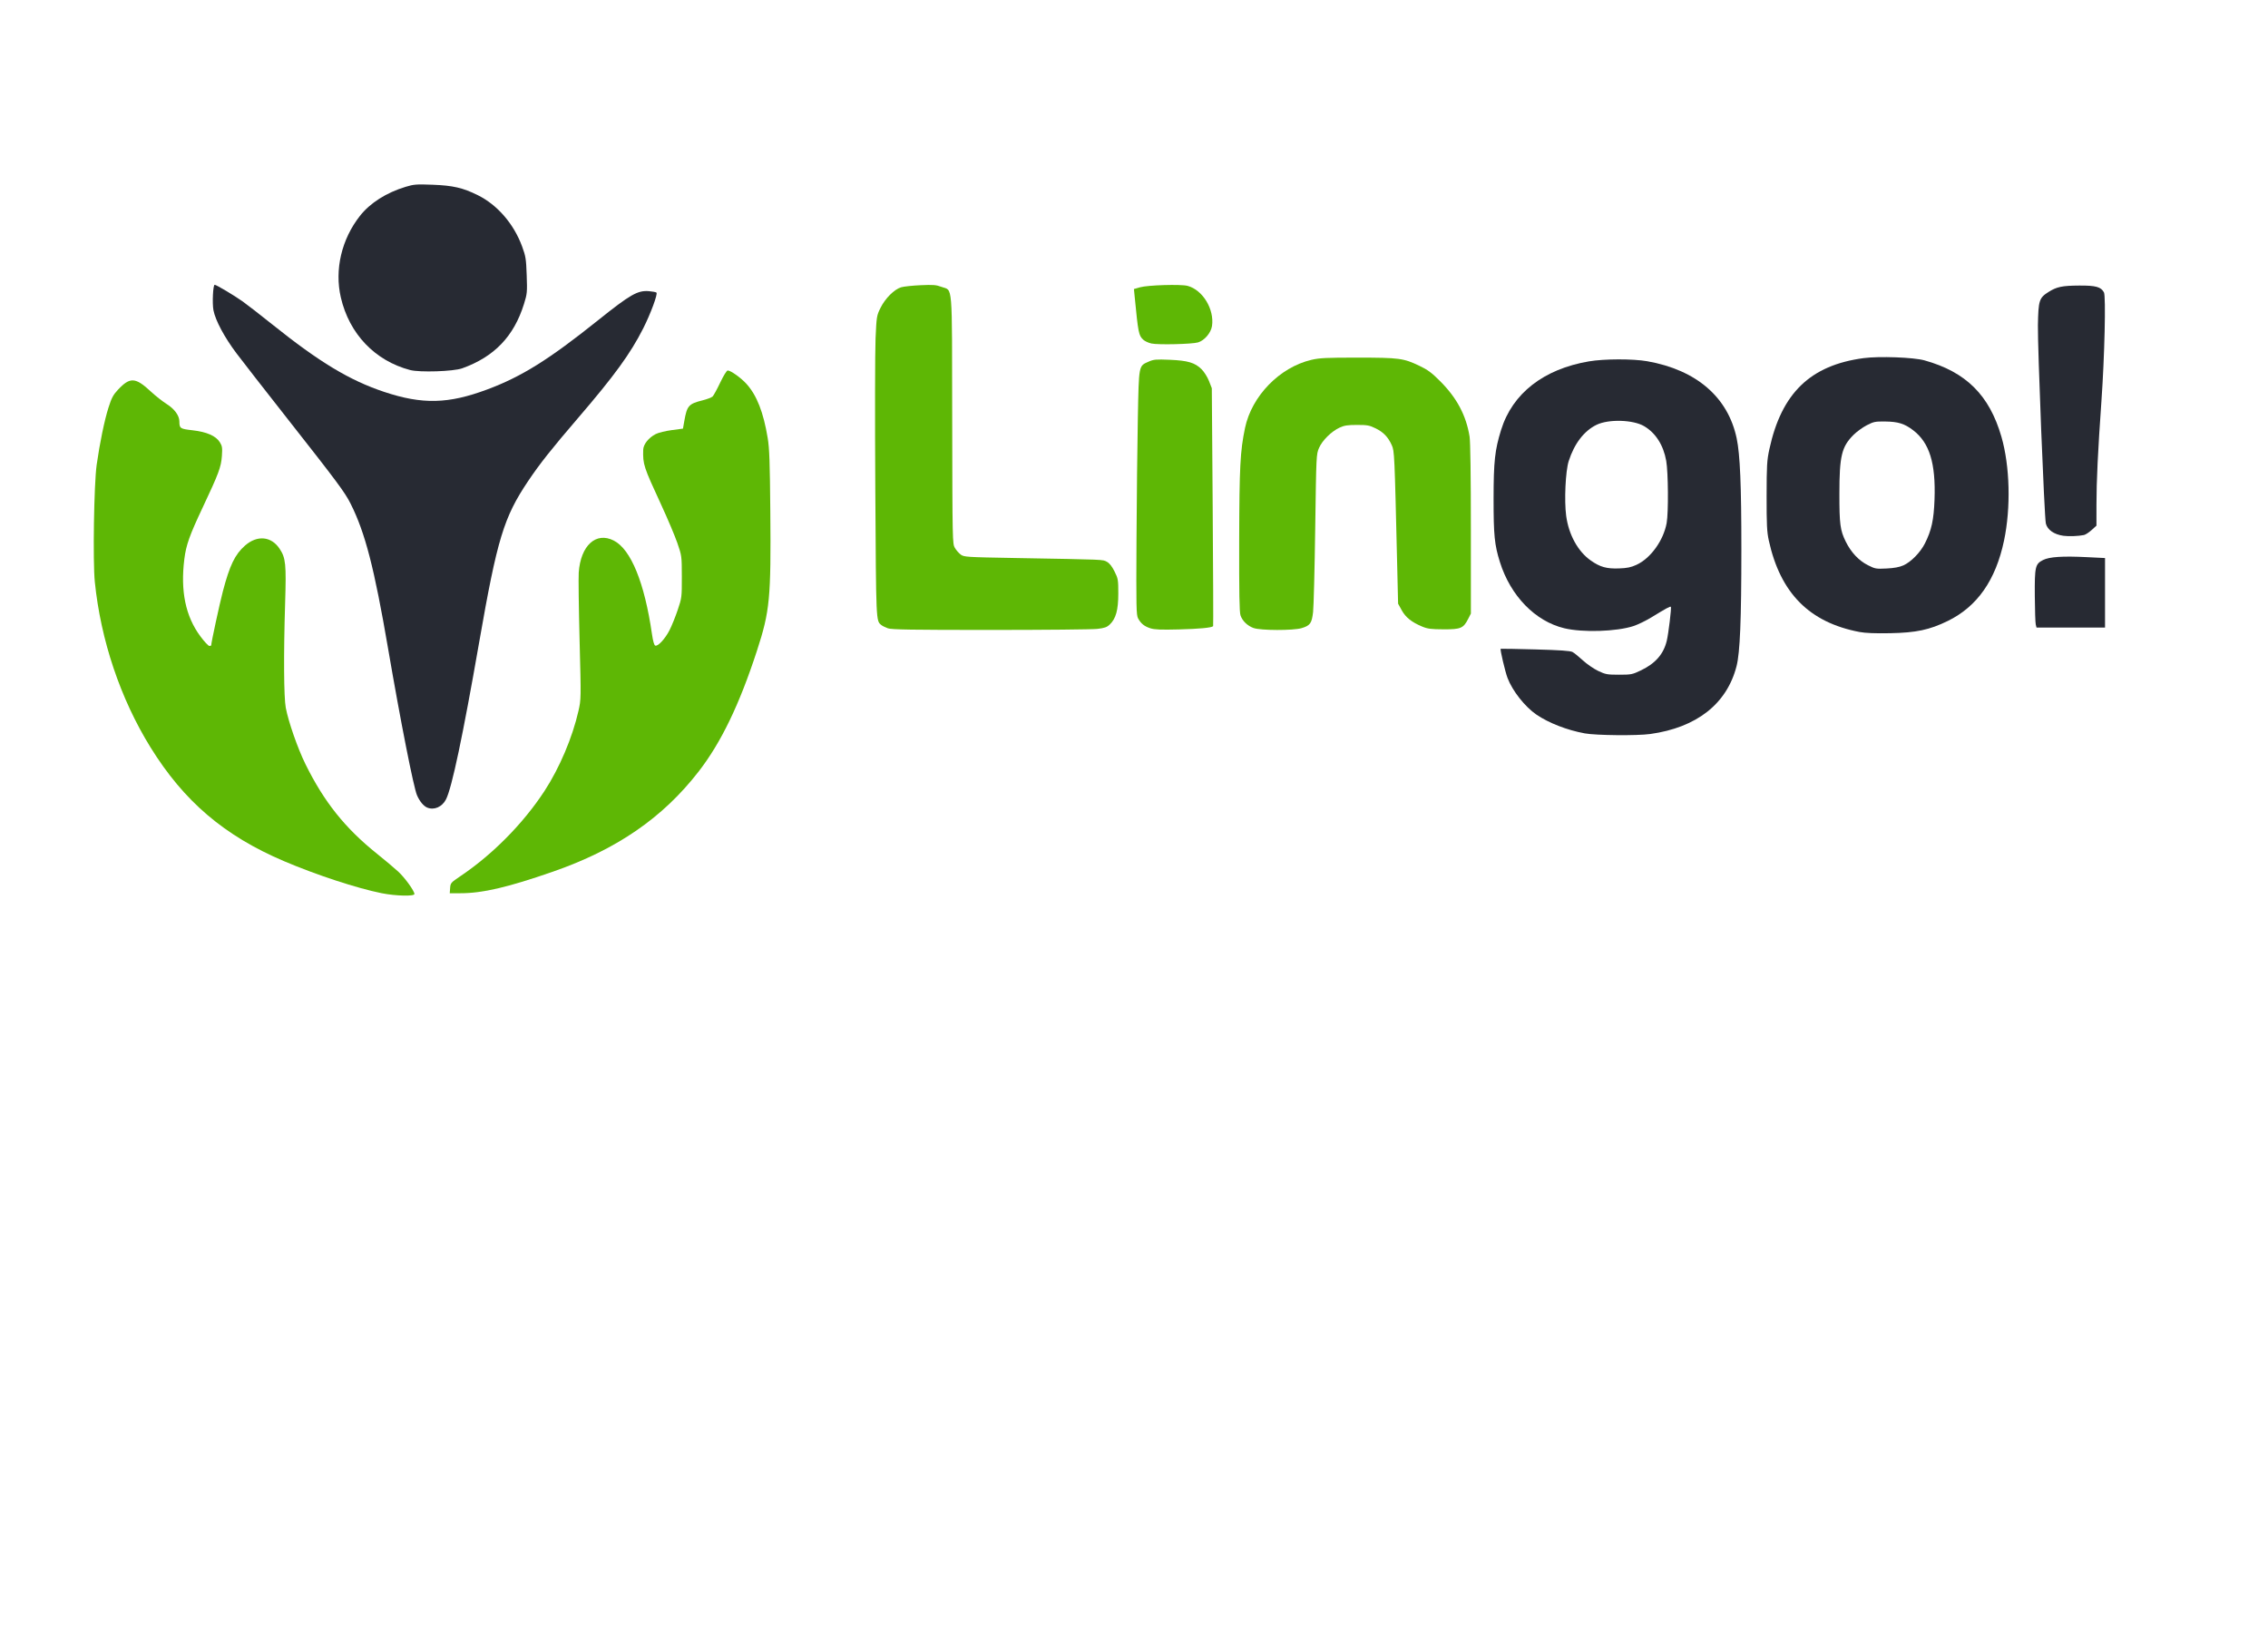
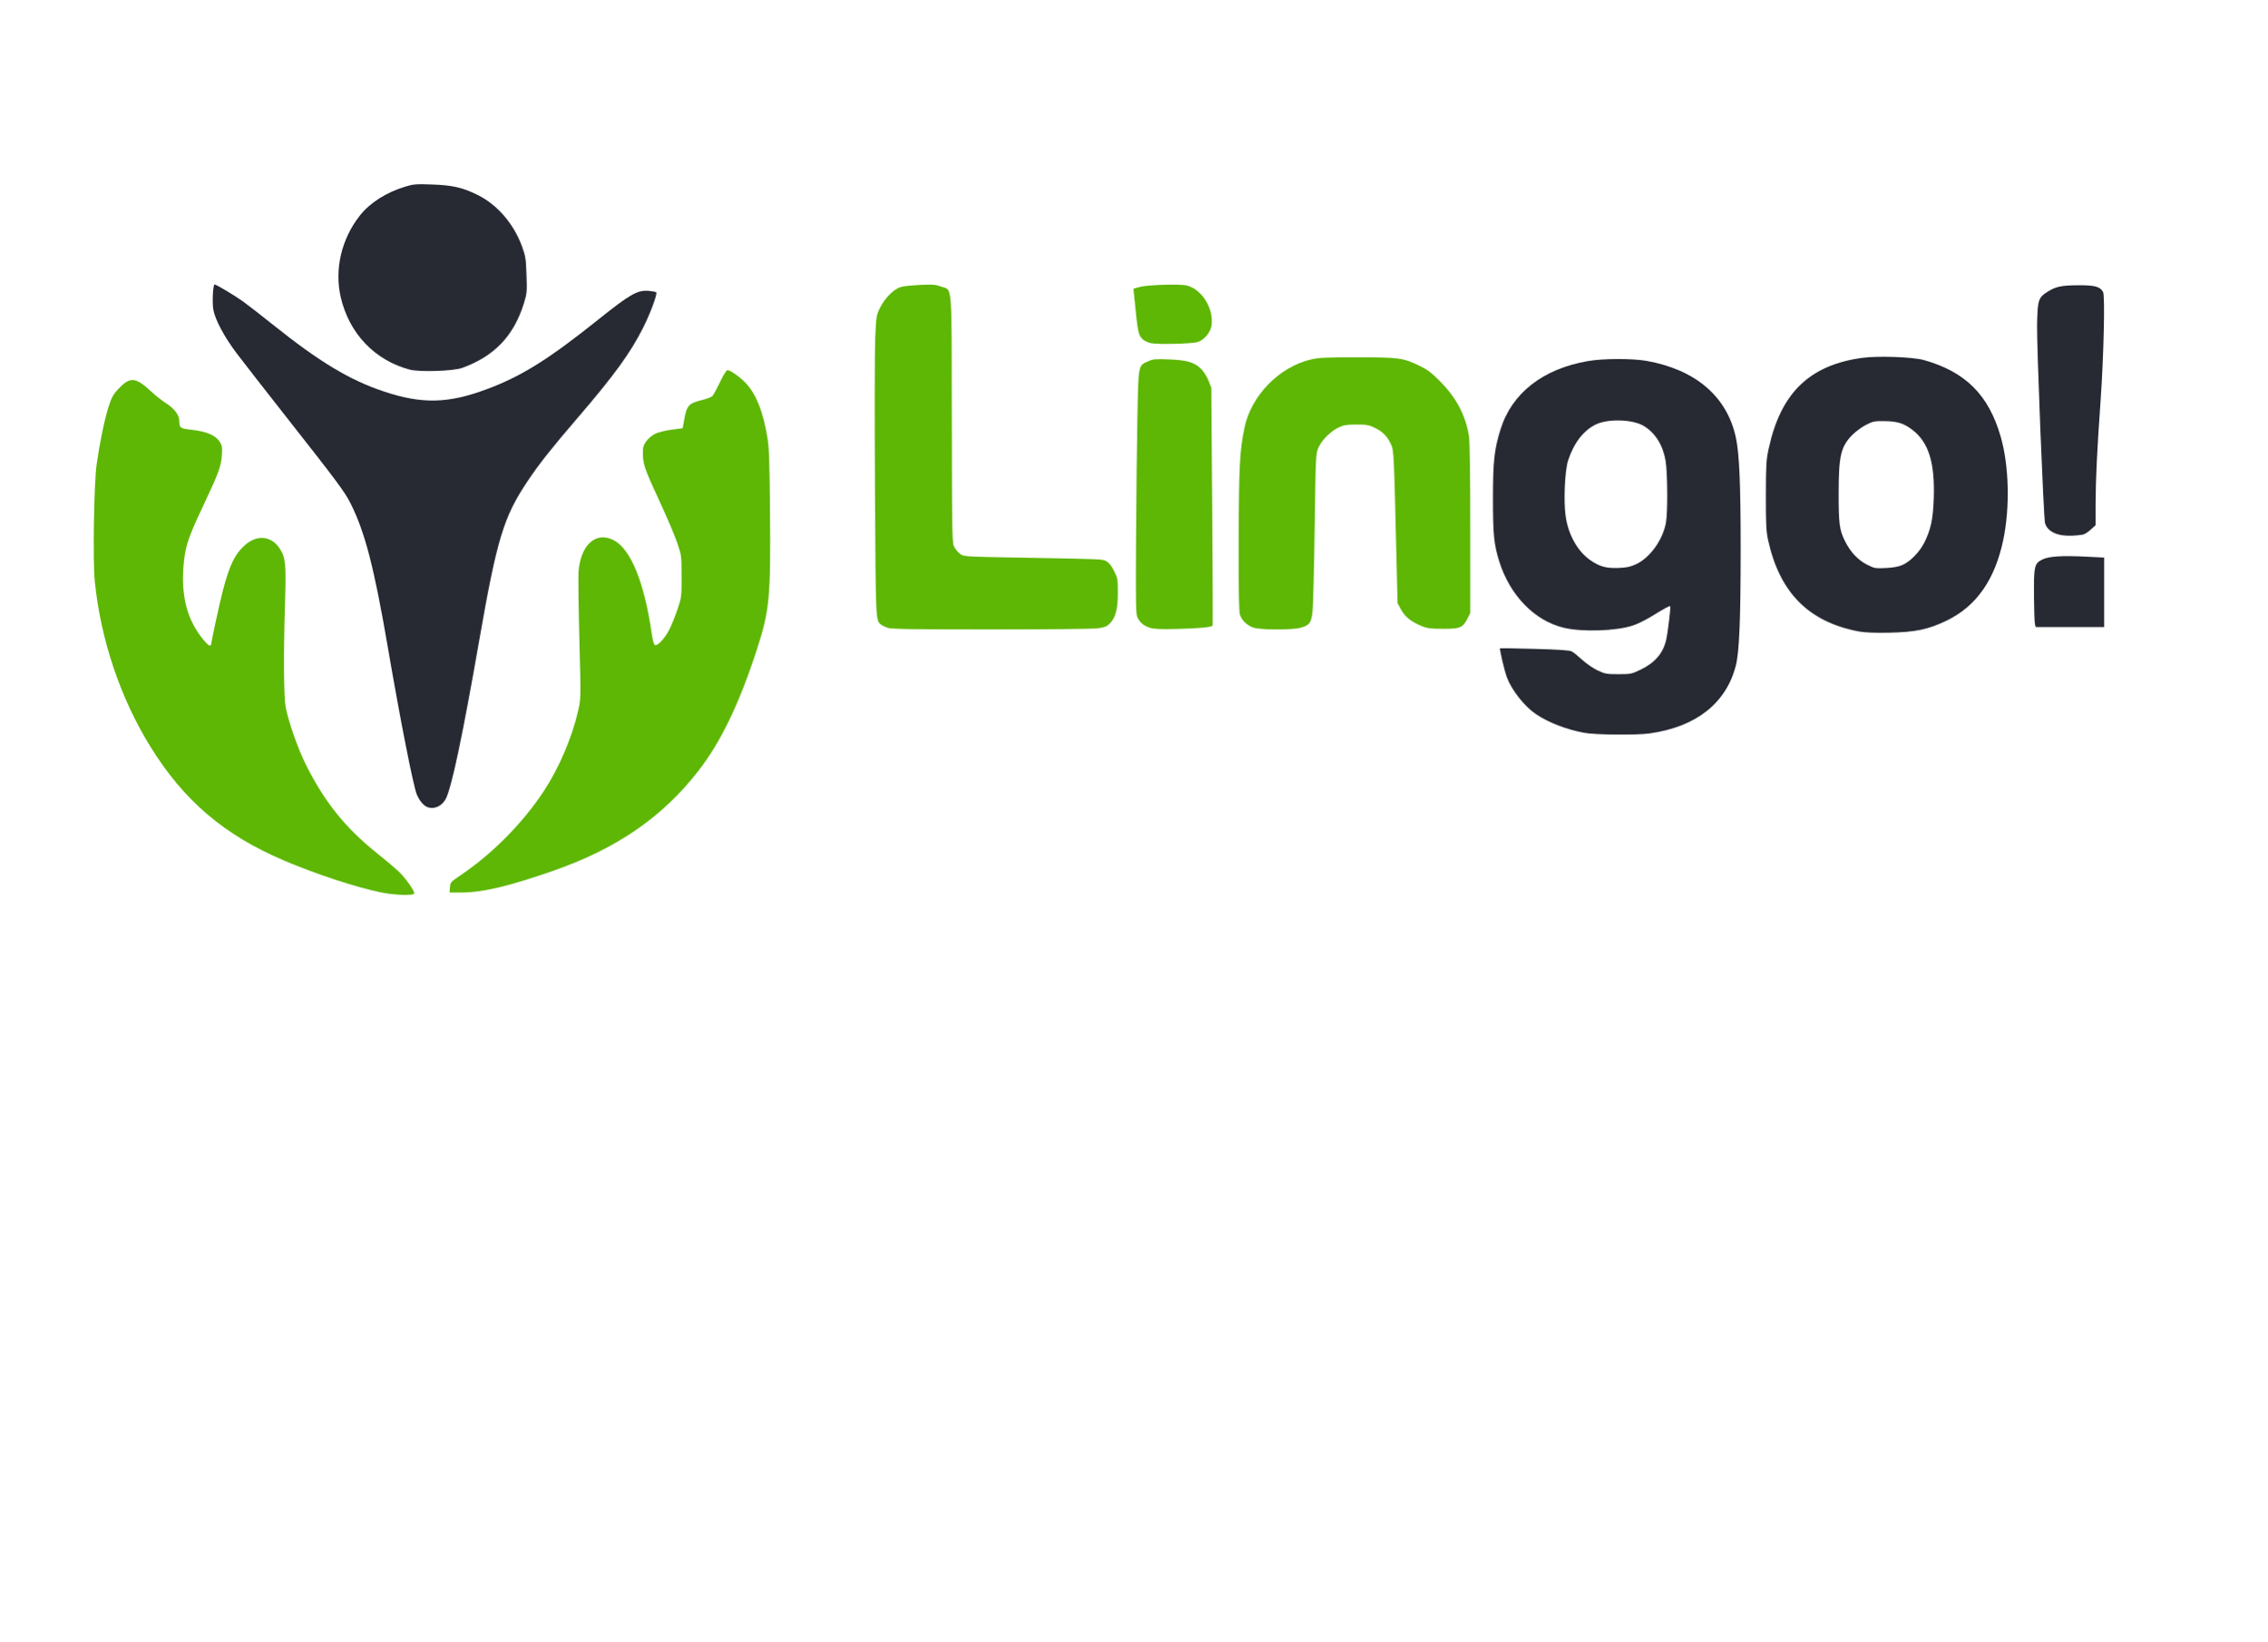
- <svg xmlns="http://www.w3.org/2000/svg" width="1.933in" height="1.4in" viewBox="0 0 580 420" version="1.1" id="svg3">
+ <svg xmlns="http://www.w3.org/2000/svg" viewBox="0 0 580 420" version="1.1">
  <defs id="defs7" />
  <path style="fill:#272a33;fill-opacity:1" d="m 166.594,51.091 c -0.035,-0.139 -0.07,-1.187 -0.077,-2.329 -0.016,-2.407 0.033,-2.62 0.675,-2.947 0.516,-0.263 1.602,-0.334 3.602,-0.234 l 1.469,0.073 v 2.845 2.845 h -2.803 -2.803 z" id="path5321" transform="matrix(3.125005,0,0,3.125005,0,-3.4611859e-4)" />
  <path style="fill:#272a33;fill-opacity:1" d="m 33.561,30.269 c -2.884,-0.762 -4.98,-2.96 -5.67,-5.944 -0.524,-2.266 0.06,-4.757 1.562,-6.667 0.833,-1.059 2.157,-1.902 3.743,-2.383 0.666,-0.202 0.88,-0.219 2.204,-0.169 1.666,0.062 2.474,0.248 3.696,0.852 1.607,0.794 2.952,2.349 3.632,4.203 0.293,0.799 0.327,1.011 0.374,2.35 0.049,1.4 0.038,1.516 -0.223,2.354 -0.827,2.652 -2.431,4.322 -5.059,5.264 -0.716,0.257 -3.474,0.347 -4.26,0.139 z" id="path6118" transform="matrix(3.125005,0,0,3.125005,0,-3.4611859e-4)" />
  <path style="fill:#272a33;fill-opacity:1" d="M 34.964,66.075 C 34.662,65.95 34.345,65.569 34.126,65.067 33.848,64.432 32.776,58.996 31.758,53.058 30.626,46.453 29.885,43.586 28.697,41.217 28.226,40.276 27.618,39.459 23.501,34.225 21.697,31.932 19.83,29.536 19.354,28.903 c -0.986,-1.31 -1.724,-2.69 -1.886,-3.524 -0.11,-0.569 -0.037,-2.086 0.101,-2.086 0.133,0 1.611,0.88 2.287,1.361 0.376,0.268 1.472,1.119 2.436,1.891 3.839,3.074 6.32,4.571 9.136,5.509 3.136,1.045 5.253,0.996 8.446,-0.196 2.816,-1.051 5.039,-2.439 9.066,-5.661 2.647,-2.118 3.243,-2.458 4.167,-2.382 0.298,0.025 0.574,0.077 0.614,0.117 0.118,0.118 -0.477,1.727 -1.08,2.921 -1.042,2.062 -2.354,3.868 -5.309,7.309 -2.194,2.555 -3.163,3.778 -4.115,5.196 -1.994,2.969 -2.528,4.729 -4.004,13.186 -1.341,7.685 -2.23,11.898 -2.713,12.854 -0.313,0.62 -0.972,0.91 -1.536,0.677 z" id="path8298" transform="matrix(3.125005,0,0,3.125005,0,-3.4611859e-4)" />
  <path style="fill:#272a33;fill-opacity:1" d="m 129.688,60.001 c -1.439,-0.262 -2.939,-0.844 -3.954,-1.534 -0.935,-0.636 -1.967,-1.943 -2.367,-3.002 -0.196,-0.517 -0.621,-2.325 -0.561,-2.385 0.014,-0.014 1.286,0.009 2.826,0.051 2.029,0.055 2.87,0.114 3.052,0.211 0.138,0.074 0.52,0.383 0.85,0.687 0.33,0.304 0.893,0.691 1.252,0.862 0.601,0.285 0.737,0.31 1.705,0.31 1.002,0 1.088,-0.017 1.803,-0.36 1.173,-0.563 1.836,-1.321 2.102,-2.406 0.14,-0.569 0.401,-2.729 0.337,-2.792 -0.054,-0.054 -0.385,0.126 -1.596,0.867 -0.446,0.272 -1.1,0.59 -1.454,0.707 -1.391,0.457 -4.164,0.545 -5.675,0.181 -2.378,-0.573 -4.392,-2.644 -5.263,-5.413 -0.443,-1.41 -0.521,-2.193 -0.519,-5.209 0.003,-3.035 0.104,-3.96 0.616,-5.61 0.926,-2.985 3.476,-4.974 7.186,-5.606 1.246,-0.212 3.599,-0.218 4.771,-0.011 4.027,0.71 6.616,2.945 7.322,6.318 0.277,1.322 0.382,3.827 0.382,9.066 -3e-4,5.787 -0.11,8.464 -0.394,9.567 -0.792,3.084 -3.259,5.024 -7.062,5.553 -1.071,0.149 -4.439,0.117 -5.361,-0.051 z m 4.236,-13.795 c 1.154,-0.53 2.207,-1.991 2.466,-3.422 0.153,-0.847 0.13,-4.15 -0.036,-5.082 -0.23,-1.29 -0.863,-2.284 -1.81,-2.841 -0.904,-0.532 -2.916,-0.588 -3.897,-0.108 -1.018,0.498 -1.813,1.535 -2.273,2.965 -0.263,0.816 -0.375,3.241 -0.207,4.486 0.209,1.548 0.967,2.921 2.019,3.656 0.761,0.532 1.284,0.678 2.304,0.643 0.668,-0.023 0.977,-0.087 1.434,-0.296 z" id="path9026" transform="matrix(3.125005,0,0,3.125005,0,-3.4611859e-4)" />
  <path style="fill:#272a33;fill-opacity:1" d="m 152.172,51.704 c -4.105,-0.78 -6.481,-3.178 -7.425,-7.494 -0.152,-0.696 -0.181,-1.288 -0.178,-3.636 0.004,-2.512 0.027,-2.912 0.226,-3.83 0.994,-4.589 3.355,-6.87 7.712,-7.45 1.272,-0.169 4.088,-0.066 4.979,0.183 3.406,0.951 5.314,2.846 6.3,6.257 0.694,2.4 0.779,5.798 0.213,8.488 -0.683,3.247 -2.195,5.405 -4.61,6.583 -1.493,0.728 -2.58,0.958 -4.709,0.999 -1.225,0.023 -2.03,-0.009 -2.51,-0.1 z m 3.586,-5.448 c 0.627,-0.278 1.391,-1.056 1.768,-1.804 0.539,-1.069 0.724,-1.915 0.784,-3.591 0.106,-2.975 -0.411,-4.646 -1.756,-5.671 -0.7,-0.534 -1.22,-0.696 -2.274,-0.709 -0.828,-0.01 -0.952,0.015 -1.515,0.306 -0.337,0.175 -0.824,0.528 -1.081,0.785 -0.977,0.977 -1.157,1.725 -1.159,4.813 -0.002,2.498 0.064,2.996 0.517,3.918 0.436,0.886 1.063,1.554 1.814,1.935 0.59,0.299 0.669,0.313 1.525,0.271 0.62,-0.03 1.051,-0.109 1.376,-0.253 z" id="path9028" transform="matrix(3.125005,0,0,3.125005,0,-3.4611859e-4)" />
  <path style="fill:#272a33;fill-opacity:1" d="m 168.857,43.832 c -0.765,-0.107 -1.308,-0.487 -1.437,-1.004 -0.12,-0.483 -0.68,-14.494 -0.649,-16.23 0.037,-2.028 0.101,-2.231 0.862,-2.713 0.675,-0.428 1.117,-0.521 2.526,-0.529 1.355,-0.008 1.774,0.109 2.016,0.56 0.166,0.31 0.052,5.237 -0.206,8.893 -0.291,4.126 -0.406,6.528 -0.407,8.479 l -6.4e-4,1.716 -0.398,0.36 c -0.219,0.198 -0.501,0.381 -0.626,0.406 -0.465,0.094 -1.243,0.123 -1.681,0.062 z" id="path9030" transform="matrix(3.125005,0,0,3.125005,0,-3.4611859e-4)" />
  <path style="fill:#5eb705;fill-opacity:1" d="m 102.59,51.384 c -0.51,-0.187 -0.917,-0.579 -1.073,-1.034 -0.092,-0.269 -0.119,-1.811 -0.109,-6.17 0.015,-5.986 0.082,-7.285 0.476,-9.167 0.549,-2.621 2.835,-4.968 5.432,-5.578 0.665,-0.156 1.224,-0.183 3.786,-0.182 3.404,0.002 3.752,0.048 5.055,0.671 0.691,0.33 1.007,0.566 1.708,1.269 1.362,1.368 2.116,2.79 2.397,4.52 0.067,0.411 0.106,3.207 0.106,7.568 l 8e-4,6.916 -0.225,0.441 c -0.391,0.765 -0.603,0.854 -2.011,0.849 -1.028,-0.004 -1.304,-0.04 -1.757,-0.228 -0.856,-0.357 -1.345,-0.748 -1.669,-1.335 l -0.295,-0.536 -0.077,-3.256 c -0.213,-9.024 -0.222,-9.233 -0.442,-9.718 -0.302,-0.667 -0.678,-1.058 -1.317,-1.372 -0.504,-0.248 -0.684,-0.281 -1.523,-0.281 -0.766,0 -1.044,0.043 -1.424,0.218 -0.674,0.311 -1.417,1.045 -1.687,1.664 -0.224,0.516 -0.228,0.596 -0.312,6.583 -0.047,3.334 -0.125,6.413 -0.174,6.843 -0.105,0.924 -0.241,1.113 -0.945,1.322 -0.685,0.203 -3.355,0.196 -3.92,-0.01 z" id="path9827" transform="matrix(3.125005,0,0,3.125005,0,-3.4611859e-4)" />
  <path style="fill:#5eb705;fill-opacity:1" d="m 94.138,51.402 c -0.499,-0.164 -0.77,-0.383 -1.003,-0.81 -0.148,-0.271 -0.161,-0.901 -0.131,-6.412 0.018,-3.361 0.068,-7.856 0.11,-9.989 0.087,-4.383 0.061,-4.246 0.884,-4.61 0.409,-0.181 0.601,-0.198 1.72,-0.151 1.485,0.062 2.075,0.237 2.615,0.777 0.207,0.207 0.478,0.638 0.605,0.962 l 0.23,0.588 0.071,9.718 c 0.039,5.345 0.055,9.735 0.036,9.755 -0.118,0.126 -1.136,0.223 -2.798,0.265 -1.482,0.038 -2,0.017 -2.337,-0.094 z" id="path9829" transform="matrix(3.125005,0,0,3.125005,0,-3.4611859e-4)" />
  <path style="fill:#5eb705;fill-opacity:1" d="M 94.231,28.099 C 93.988,28.048 93.685,27.908 93.557,27.788 93.183,27.437 93.145,27.245 92.853,24.243 l -0.059,-0.602 0.488,-0.141 c 0.636,-0.183 3.358,-0.266 3.906,-0.118 1.238,0.333 2.2,1.918 1.995,3.286 -0.083,0.555 -0.616,1.181 -1.139,1.339 -0.479,0.145 -3.246,0.211 -3.813,0.092 z" id="path9831" transform="matrix(3.125005,0,0,3.125005,0,-3.4611859e-4)" />
  <path style="fill:#5eb705;fill-opacity:1" d="m 72.656,51.401 c -0.207,-0.074 -0.447,-0.193 -0.533,-0.264 -0.438,-0.364 -0.428,-0.131 -0.493,-11.122 -0.034,-5.753 -0.025,-11.297 0.02,-12.319 0.081,-1.814 0.09,-1.874 0.406,-2.515 0.381,-0.774 1.13,-1.52 1.689,-1.685 0.214,-0.063 0.93,-0.139 1.591,-0.169 1.019,-0.047 1.277,-0.027 1.693,0.131 0.96,0.364 0.874,-0.685 0.894,10.864 0.018,9.963 0.022,10.167 0.218,10.5 0.11,0.187 0.326,0.434 0.479,0.548 0.267,0.199 0.447,0.211 4.508,0.282 7.399,0.13 7.103,0.118 7.452,0.307 0.213,0.115 0.418,0.375 0.626,0.791 0.293,0.587 0.309,0.681 0.309,1.802 0,1.351 -0.192,2.055 -0.693,2.535 -0.239,0.229 -0.425,0.295 -1.027,0.365 -0.404,0.047 -4.341,0.085 -8.749,0.085 -6.449,2e-6 -8.088,-0.026 -8.391,-0.134 z" id="path9833" transform="matrix(3.125005,0,0,3.125005,0,-3.4611859e-4)" />
  <path style="fill:#5eb705;fill-opacity:1" d="m 36.836,72.657 c 0.03,-0.411 0.059,-0.445 0.849,-0.977 2.633,-1.773 5.137,-4.31 6.872,-6.963 1.228,-1.877 2.293,-4.388 2.783,-6.562 0.213,-0.945 0.214,-0.984 0.09,-5.76 -0.068,-2.645 -0.1,-5.147 -0.07,-5.56 0.16,-2.211 1.413,-3.354 2.867,-2.612 1.404,0.716 2.516,3.437 3.127,7.656 0.082,0.569 0.178,0.906 0.268,0.94 0.219,0.084 0.814,-0.562 1.175,-1.275 0.181,-0.358 0.481,-1.102 0.666,-1.653 0.331,-0.983 0.337,-1.034 0.334,-2.705 -0.003,-1.691 -0.005,-1.71 -0.364,-2.755 -0.199,-0.579 -0.799,-1.999 -1.334,-3.156 -1.436,-3.106 -1.494,-3.282 -1.463,-4.48 0.012,-0.448 0.446,-0.993 1.029,-1.29 0.213,-0.109 0.801,-0.253 1.306,-0.32 l 0.919,-0.122 0.115,-0.651 c 0.215,-1.221 0.357,-1.38 1.481,-1.661 0.376,-0.094 0.75,-0.238 0.833,-0.32 0.082,-0.082 0.361,-0.594 0.619,-1.137 0.265,-0.557 0.531,-0.987 0.611,-0.988 0.246,-0.003 1.095,0.603 1.542,1.1 0.846,0.941 1.383,2.314 1.733,4.427 0.14,0.846 0.179,1.936 0.214,5.987 0.062,7.144 -0.037,8.176 -1.095,11.424 -1.437,4.41 -2.939,7.519 -4.776,9.886 -2.946,3.795 -6.712,6.38 -11.933,8.193 -3.693,1.282 -5.747,1.76 -7.559,1.76 H 36.805 Z" id="path9835" transform="matrix(3.125005,0,0,3.125005,0,-3.4611859e-4)" />
  <path style="fill:#5eb705;fill-opacity:1" d="M 31.251,73.085 C 29.212,72.676 25.895,71.588 23.242,70.459 18.348,68.375 15.049,65.56 12.309,61.132 9.851,57.158 8.244,52.378 7.759,47.598 7.59,45.929 7.69,39.588 7.911,38.025 c 0.251,-1.78 0.642,-3.671 0.973,-4.703 0.247,-0.772 0.384,-1.03 0.765,-1.436 0.994,-1.062 1.431,-1.037 2.714,0.159 0.364,0.339 0.944,0.795 1.289,1.013 0.628,0.397 1.024,0.941 1.027,1.413 0.004,0.575 0.059,0.612 1.074,0.727 1.171,0.133 1.916,0.46 2.24,0.983 0.192,0.31 0.212,0.451 0.166,1.122 -0.063,0.902 -0.263,1.437 -1.572,4.212 -1.078,2.285 -1.357,3.069 -1.501,4.217 -0.329,2.628 0.097,4.689 1.308,6.322 0.324,0.436 0.656,0.793 0.739,0.793 0.083,0 0.151,-0.022 0.151,-0.049 0,-0.222 0.681,-3.375 0.952,-4.41 0.561,-2.14 0.992,-3.031 1.815,-3.754 0.995,-0.874 2.151,-0.767 2.833,0.263 0.499,0.753 0.548,1.245 0.449,4.442 -0.129,4.162 -0.107,7.724 0.053,8.566 0.22,1.159 0.978,3.33 1.608,4.608 1.522,3.09 3.244,5.246 5.864,7.344 0.661,0.529 1.446,1.19 1.744,1.468 0.546,0.509 1.312,1.574 1.312,1.823 0,0.198 -1.536,0.161 -2.661,-0.064 z" id="path9837" transform="matrix(3.125005,0,0,3.125005,0,-3.4611859e-4)" />
</svg>
